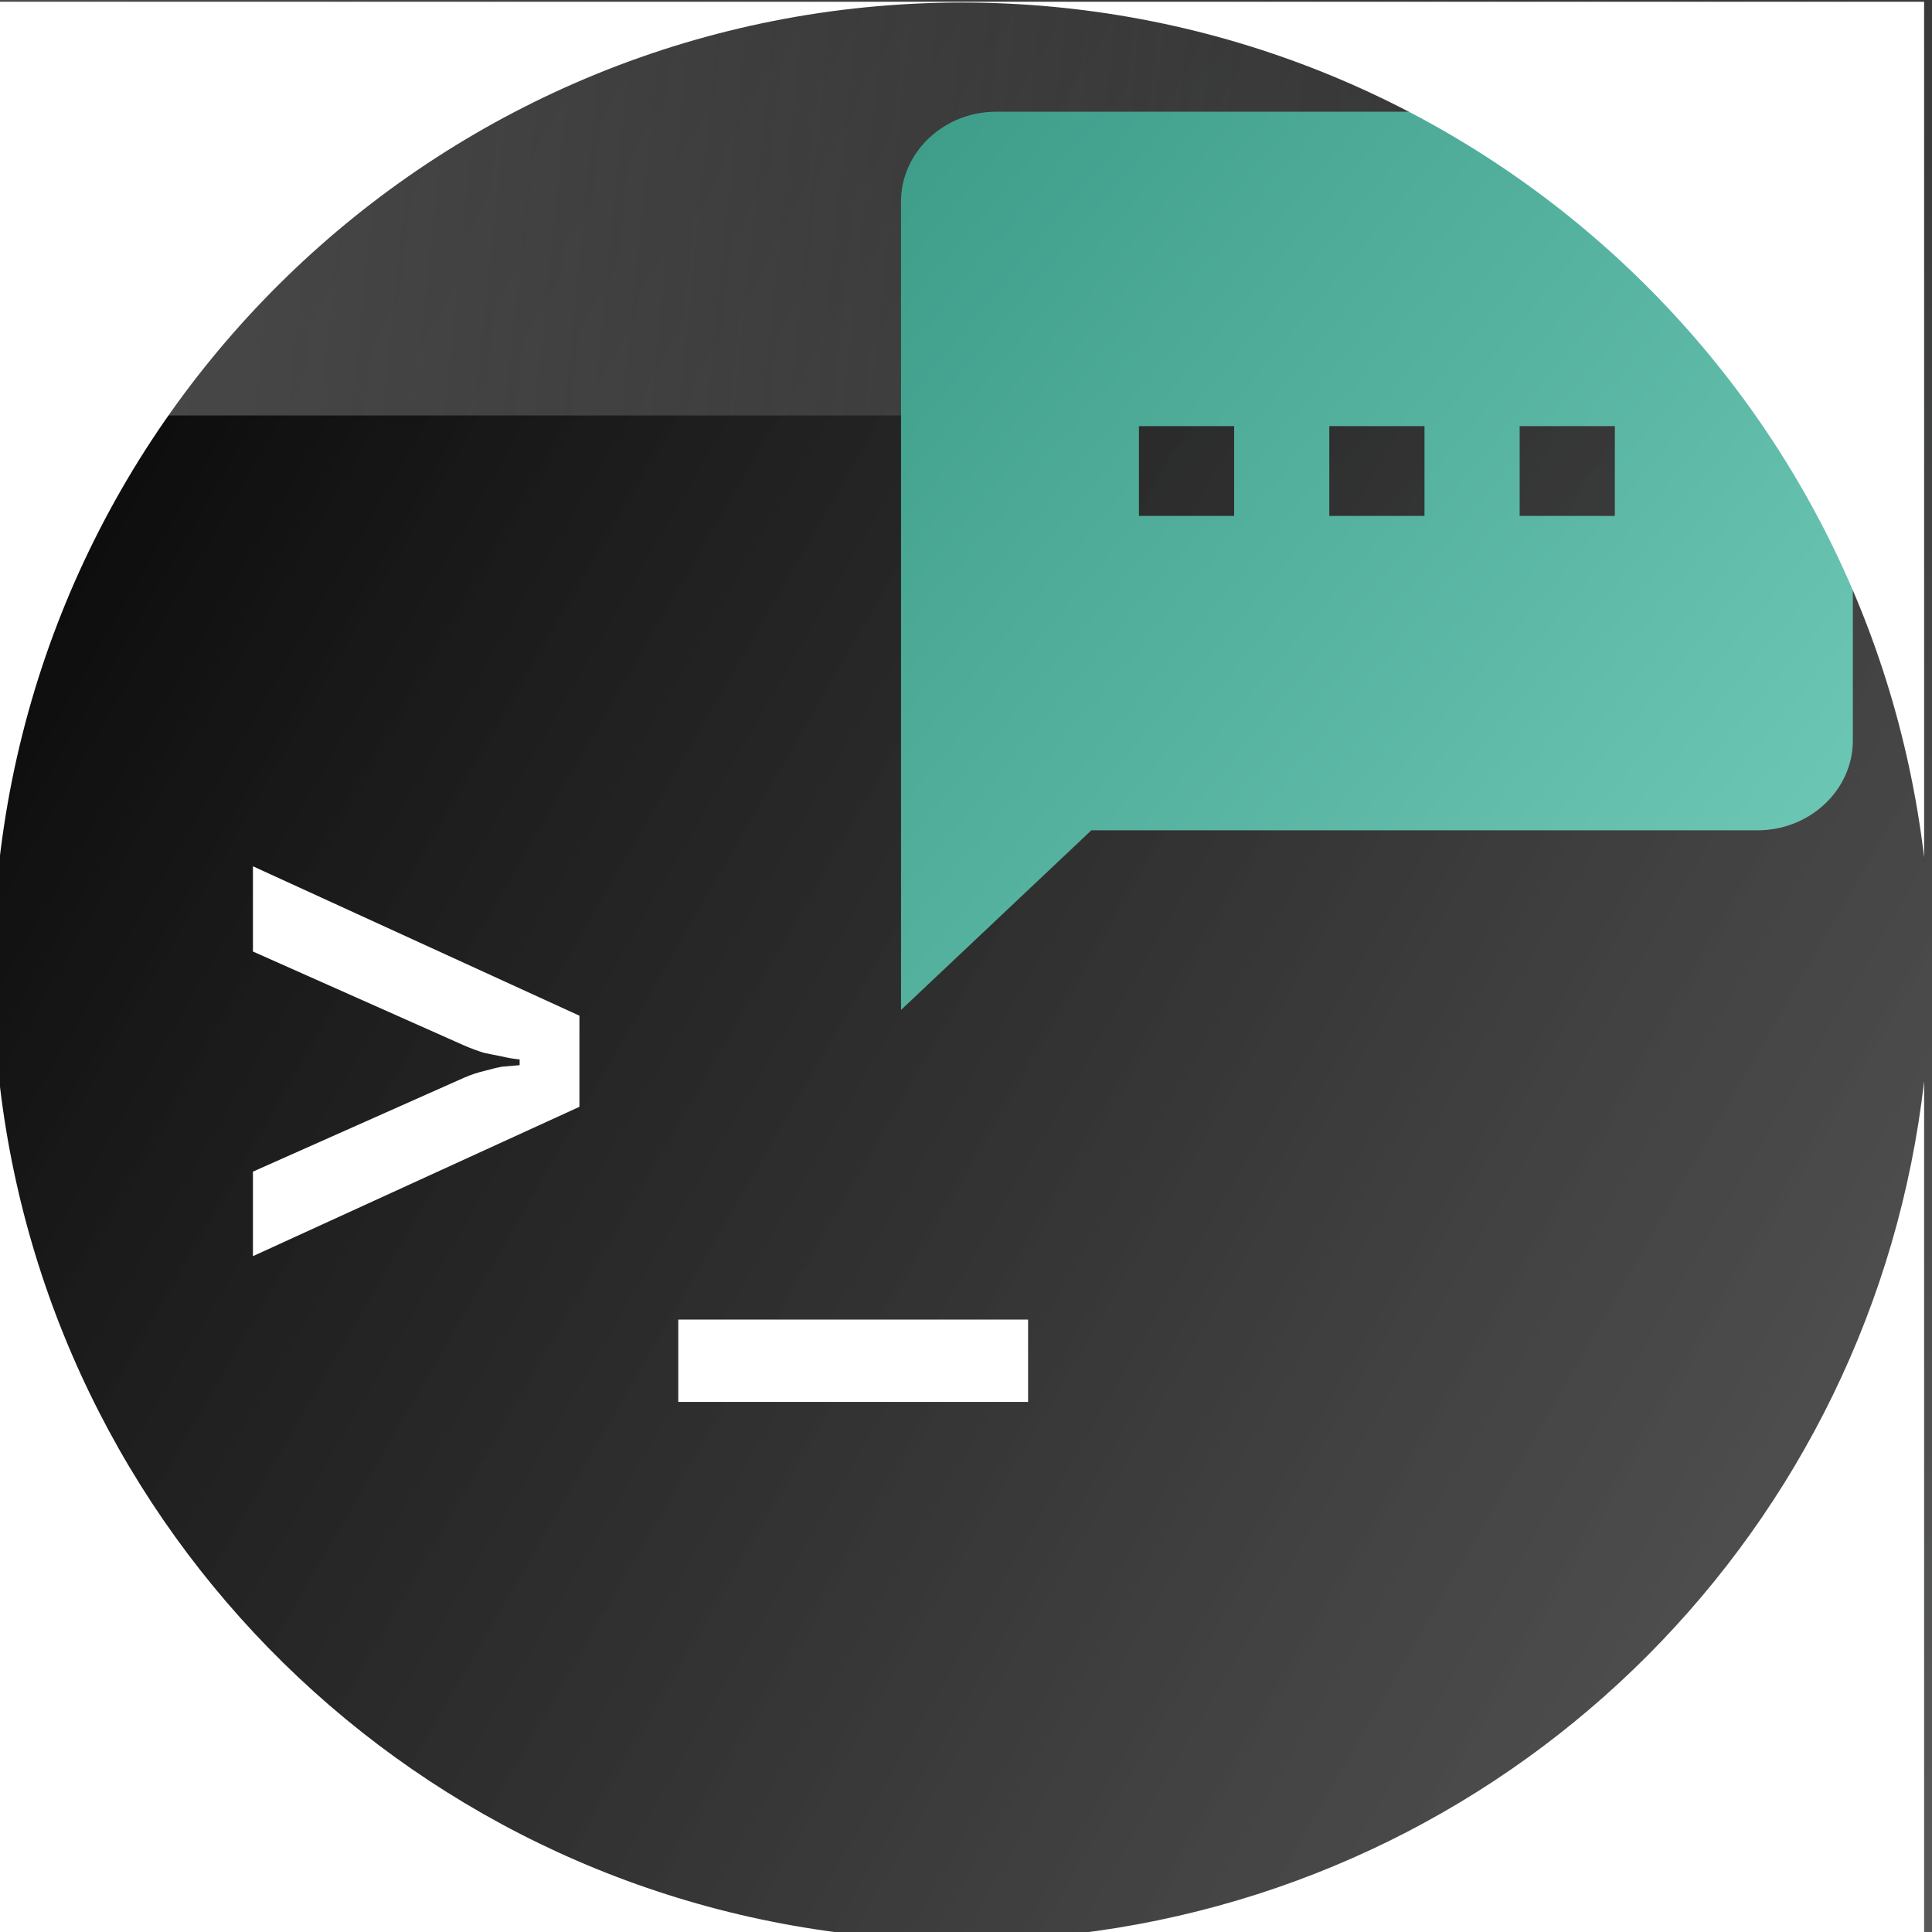
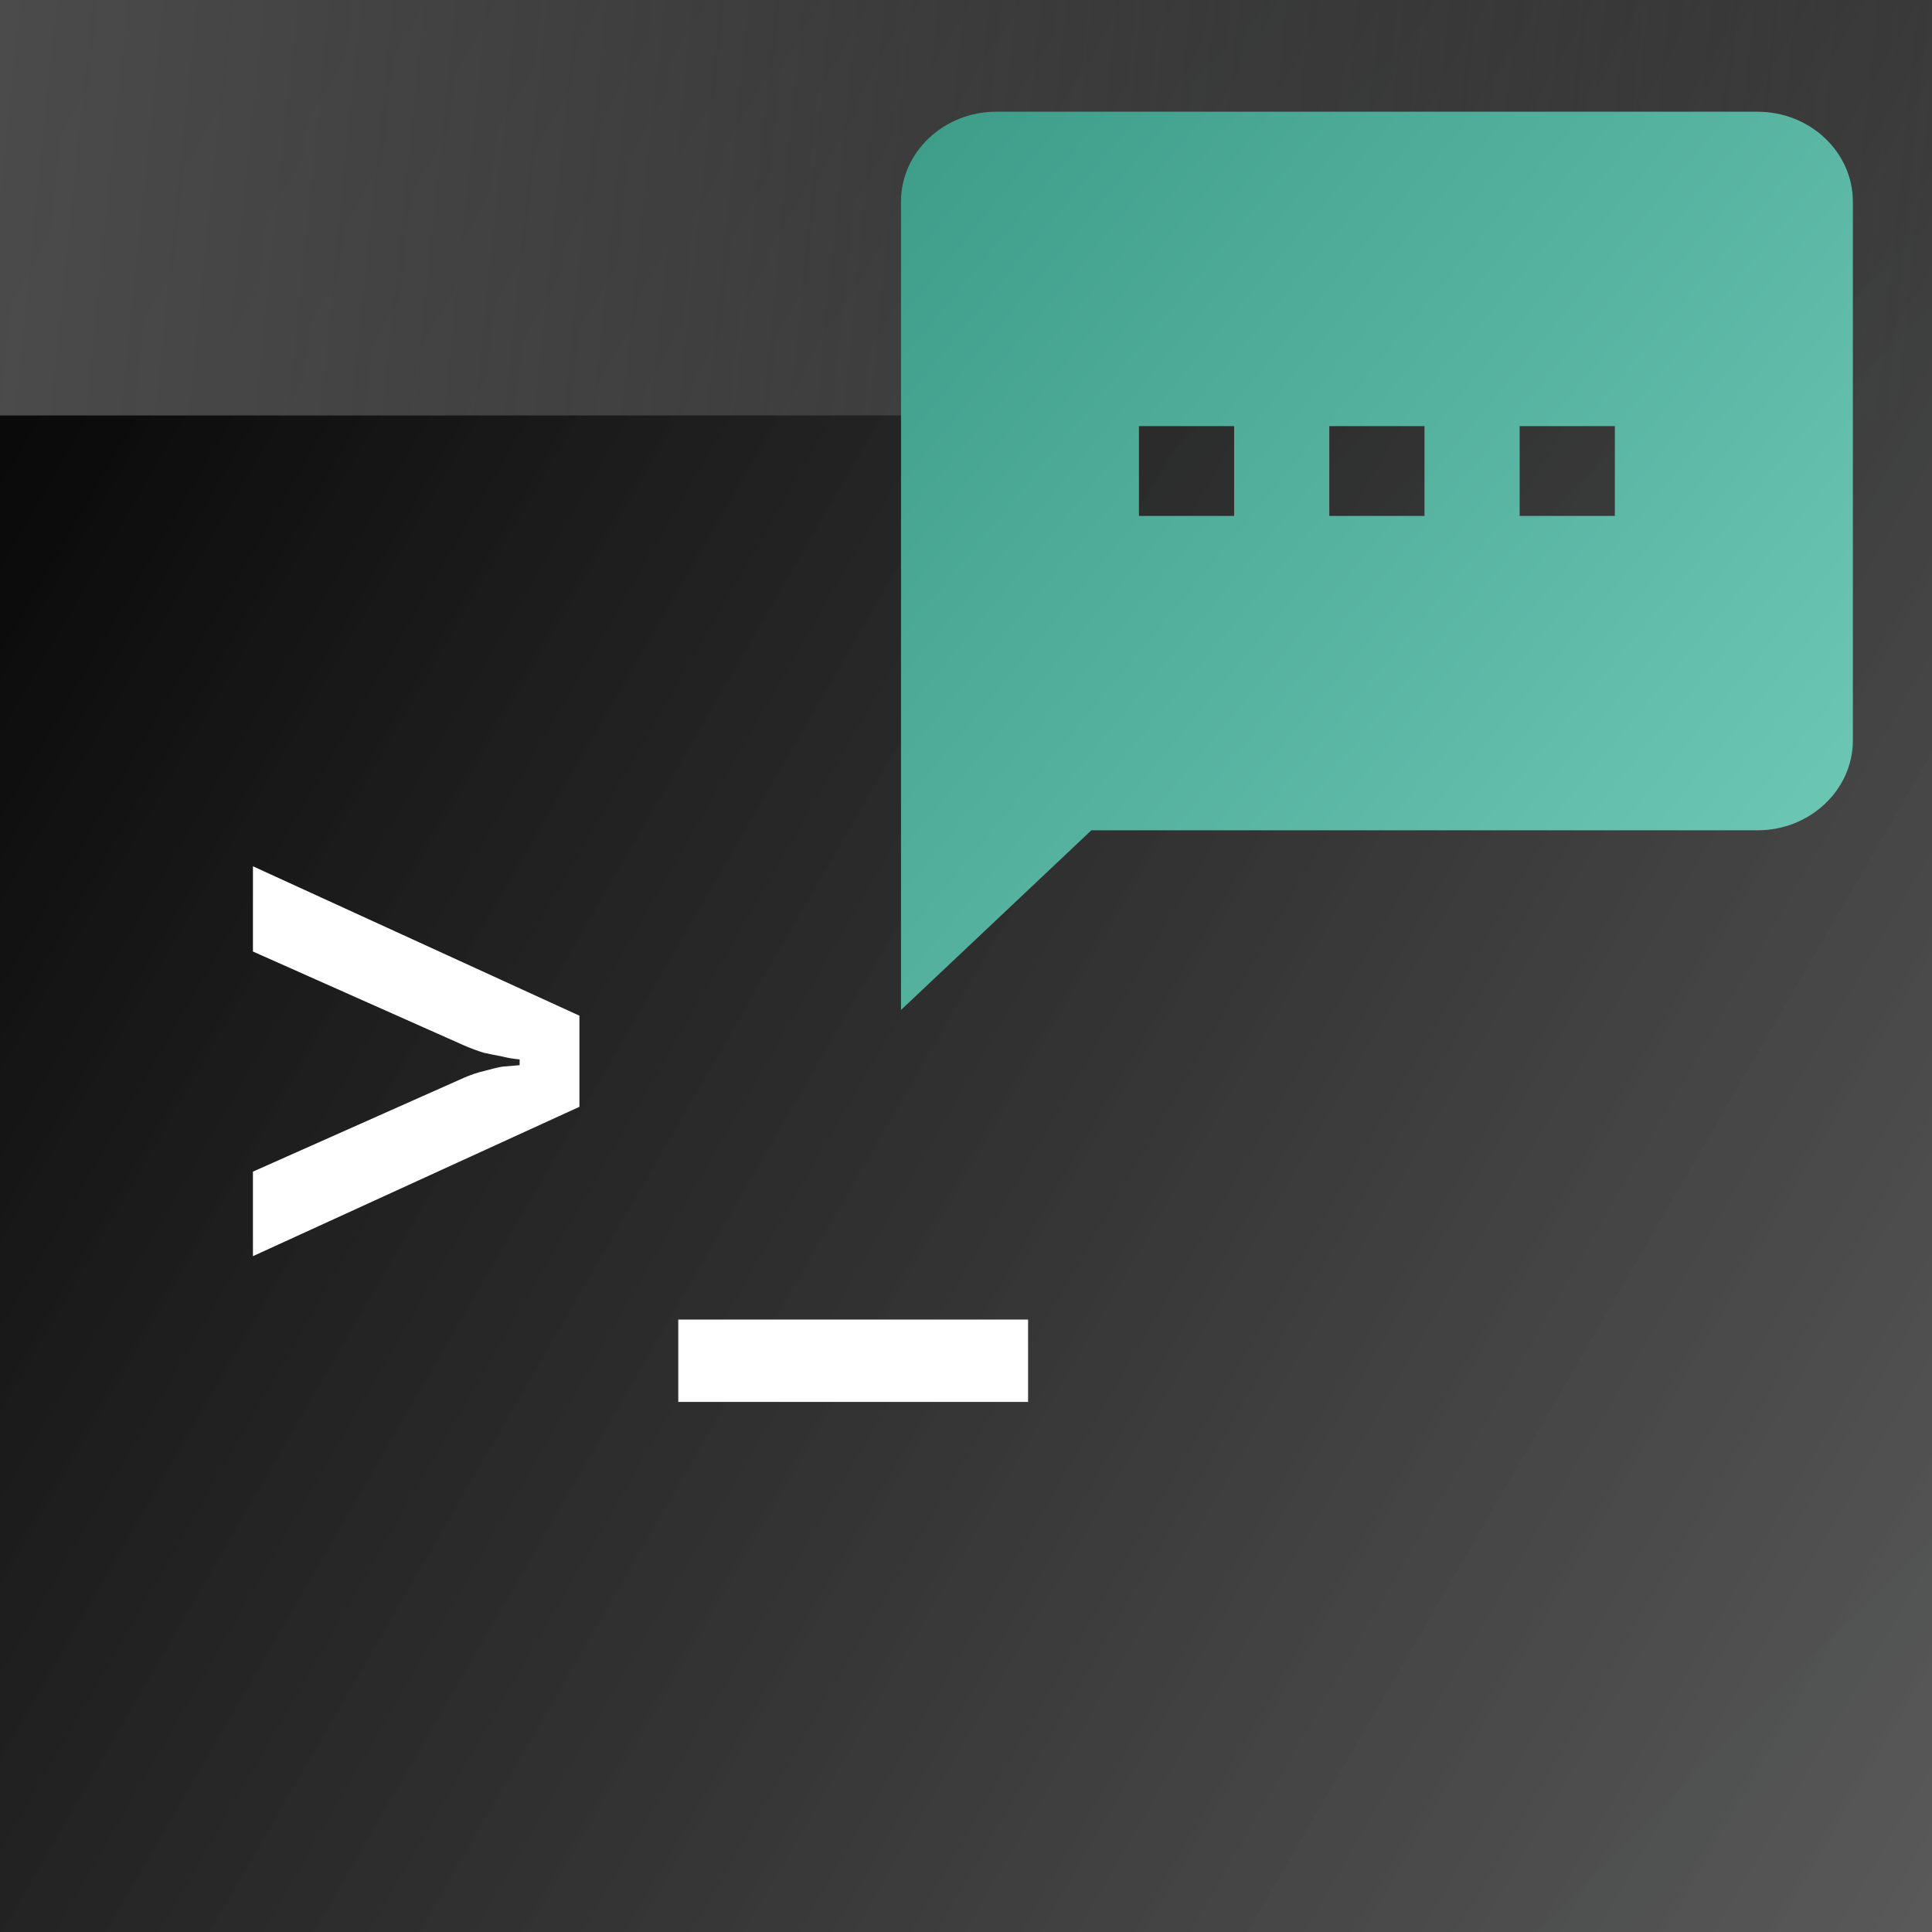
<svg xmlns="http://www.w3.org/2000/svg" xmlns:xlink="http://www.w3.org/1999/xlink" width="50.271mm" height="50.271mm" viewBox="0 0 50.271 50.271" version="1.1" id="svg8">
  <defs id="defs2">
    <linearGradient id="linearGradient28858">
      <stop style="stop-color:#3d9d89;stop-opacity:1;" offset="0" id="stop28854" />
      <stop style="stop-color:#6bc5b3;stop-opacity:1" offset="1" id="stop28856" />
    </linearGradient>
    <linearGradient id="linearGradient13319">
      <stop style="stop-color:#d3d3d3;stop-opacity:1" offset="0" id="stop13315" />
      <stop style="stop-color:#feffff;stop-opacity:1" offset="1" id="stop13317" />
    </linearGradient>
    <linearGradient id="linearGradient873">
      <stop style="stop-color:#4d4d4d;stop-opacity:1;" offset="0" id="stop869" />
      <stop style="stop-color:#656565;stop-opacity:0" offset="1" id="stop871" />
    </linearGradient>
    <linearGradient id="linearGradient843">
      <stop style="stop-color:#000000;stop-opacity:1;" offset="0" id="stop839" />
      <stop style="stop-color:#434343;stop-opacity:0.882" offset="1" id="stop841" />
    </linearGradient>
    <linearGradient xlink:href="#linearGradient13319" id="linearGradient13321" x1="51.147" y1="81.516" x2="101.418" y2="131.786" gradientUnits="userSpaceOnUse" />
    <linearGradient xlink:href="#linearGradient28858" id="linearGradient2290" gradientUnits="userSpaceOnUse" x1="71.579" y1="89.347" x2="94.329" y2="108.102" gradientTransform="translate(3.194167,-5.023485)" />
    <linearGradient xlink:href="#linearGradient843" id="linearGradient2286" gradientUnits="userSpaceOnUse" gradientTransform="matrix(1.89275,0,0,2.440545,-114.824,-248.8177)" x1="59.672" y1="101.946" x2="87.225" y2="122.55" />
    <linearGradient xlink:href="#linearGradient873" id="linearGradient2288" gradientUnits="userSpaceOnUse" gradientTransform="matrix(1.892751,0,0,2.121339,-114.824,-216.2759)" x1="59.672" y1="101.946" x2="87.091" y2="105.099" />
  </defs>
  <g id="layer2" style="display:inline">
    <path style="opacity:1;fill:url(#linearGradient13321);fill-opacity:1;stroke-width:0.265" d="M 51.147,81.516 H 101.418 V 131.786 H 51.147 Z" id="rect283" transform="translate(-51.14733,-81.51558)" />
    <rect style="display:inline;fill:url(#linearGradient2286);fill-opacity:1;stroke:none;stroke-width:0.27;stroke-opacity:1" id="rect283-1-6" width="52.151" height="50.285" x="-1.88" y="-0.014" />
    <rect style="display:inline;fill:url(#linearGradient2288);fill-opacity:1;stroke-width:0.125" id="rect283-1-9-6" width="52.151" height="10.824" x="-1.88" y="-0.014" />
  </g>
-   <g id="layer4" style="display:inline" />
+   <g id="layer4" style="display:none" />
  <g id="layer1" transform="translate(-51.14733,-81.51558)" style="display:inline">
    <g aria-label="&gt;_" style="font-style:normal;font-weight:normal;font-size:8.483px;line-height:1.25;font-family:sans-serif;letter-spacing:0px;word-spacing:0px;display:inline;fill:#000000;fill-opacity:1;stroke:none;stroke-width:0.212" id="text320-0" transform="matrix(1.676594,0,0,1.676594,-47.17573,-81.57462)">
      <path d="m 62.57,116.77 v -1.312 l 3.28,-1.459 q 0.158,-0.068 0.305,-0.102 0.158,-0.045 0.283,-0.068 0.136,-0.011 0.271,-0.023 v -0.09 q -0.136,-0.011 -0.271,-0.045 -0.124,-0.023 -0.283,-0.057 -0.147,-0.045 -0.305,-0.113 l -3.28,-1.459 v -1.323 l 5.067,2.319 v 1.414 z" style="font-style:normal;font-variant:normal;font-weight:bold;font-stretch:normal;font-size:11.31px;font-family:'JetBrains Mono';-inkscape-font-specification:'JetBrains Mono, Bold';font-variant-ligatures:normal;font-variant-caps:normal;font-variant-numeric:normal;font-feature-settings:normal;text-align:start;writing-mode:lr-tb;text-anchor:start;fill:#ffffff;stroke-width:0.212" id="path1011-6" />
      <path d="m 69.171,117.754 h 5.429 v 1.278 H 69.171 Z" style="font-style:normal;font-variant:normal;font-weight:bold;font-stretch:normal;font-size:11.31px;font-family:'JetBrains Mono';-inkscape-font-specification:'JetBrains Mono, Bold';font-variant-ligatures:normal;font-variant-caps:normal;font-variant-numeric:normal;font-feature-settings:normal;text-align:start;writing-mode:lr-tb;text-anchor:start;fill:#ffffff;stroke-width:0.212" id="path1013-2" />
    </g>
    <path style="display:inline;fill:url(#linearGradient2290);fill-opacity:1;stroke-width:1.203" d="m 96.882,84.422 h -19.813 c -1.362,0 -2.477,1.052 -2.477,2.337 v 21.036 l 4.953,-4.675 h 17.337 c 1.362,0 2.477,-1.052 2.477,-2.337 V 86.76 c 0,-1.286 -1.114,-2.337 -2.477,-2.337 z m -13.622,10.518 h -2.477 v -2.337 h 2.477 z m 4.953,0 h -2.477 v -2.337 h 2.477 z m 4.953,0 h -2.477 v -2.337 h 2.477 z" id="path403-1" />
  </g>
-   <g id="layer3" style="display:inline">
+   <g id="layer3" style="display:none">
    <path id="path18850-8" style="display:inline;fill:#ffffff;fill-opacity:1;stroke-width:0.265" d="m -29.395,-30.647 v 10.93 h -3.241 v 75.331 h 11.515 v 34.128 h 85.102 v -32.273 h 1.508 v -60.828 h -3.249 v -27.287 z M -0.147,-1e-6 h 50.418 v 50.33 H -0.147 v -0.014 H 22.067 A 25.22,25.22 0 0 1 -0.147,26.549 v -2.579 a 25.22,25.22 0 0 1 25.171,-23.904 25.22,25.22 0 0 1 25.042,22.241 V 0.045 H -0.147 Z m 50.213,28.132 a 25.22,25.22 0 0 1 -22.084,22.184 h 22.084 z" />
  </g>
</svg>
